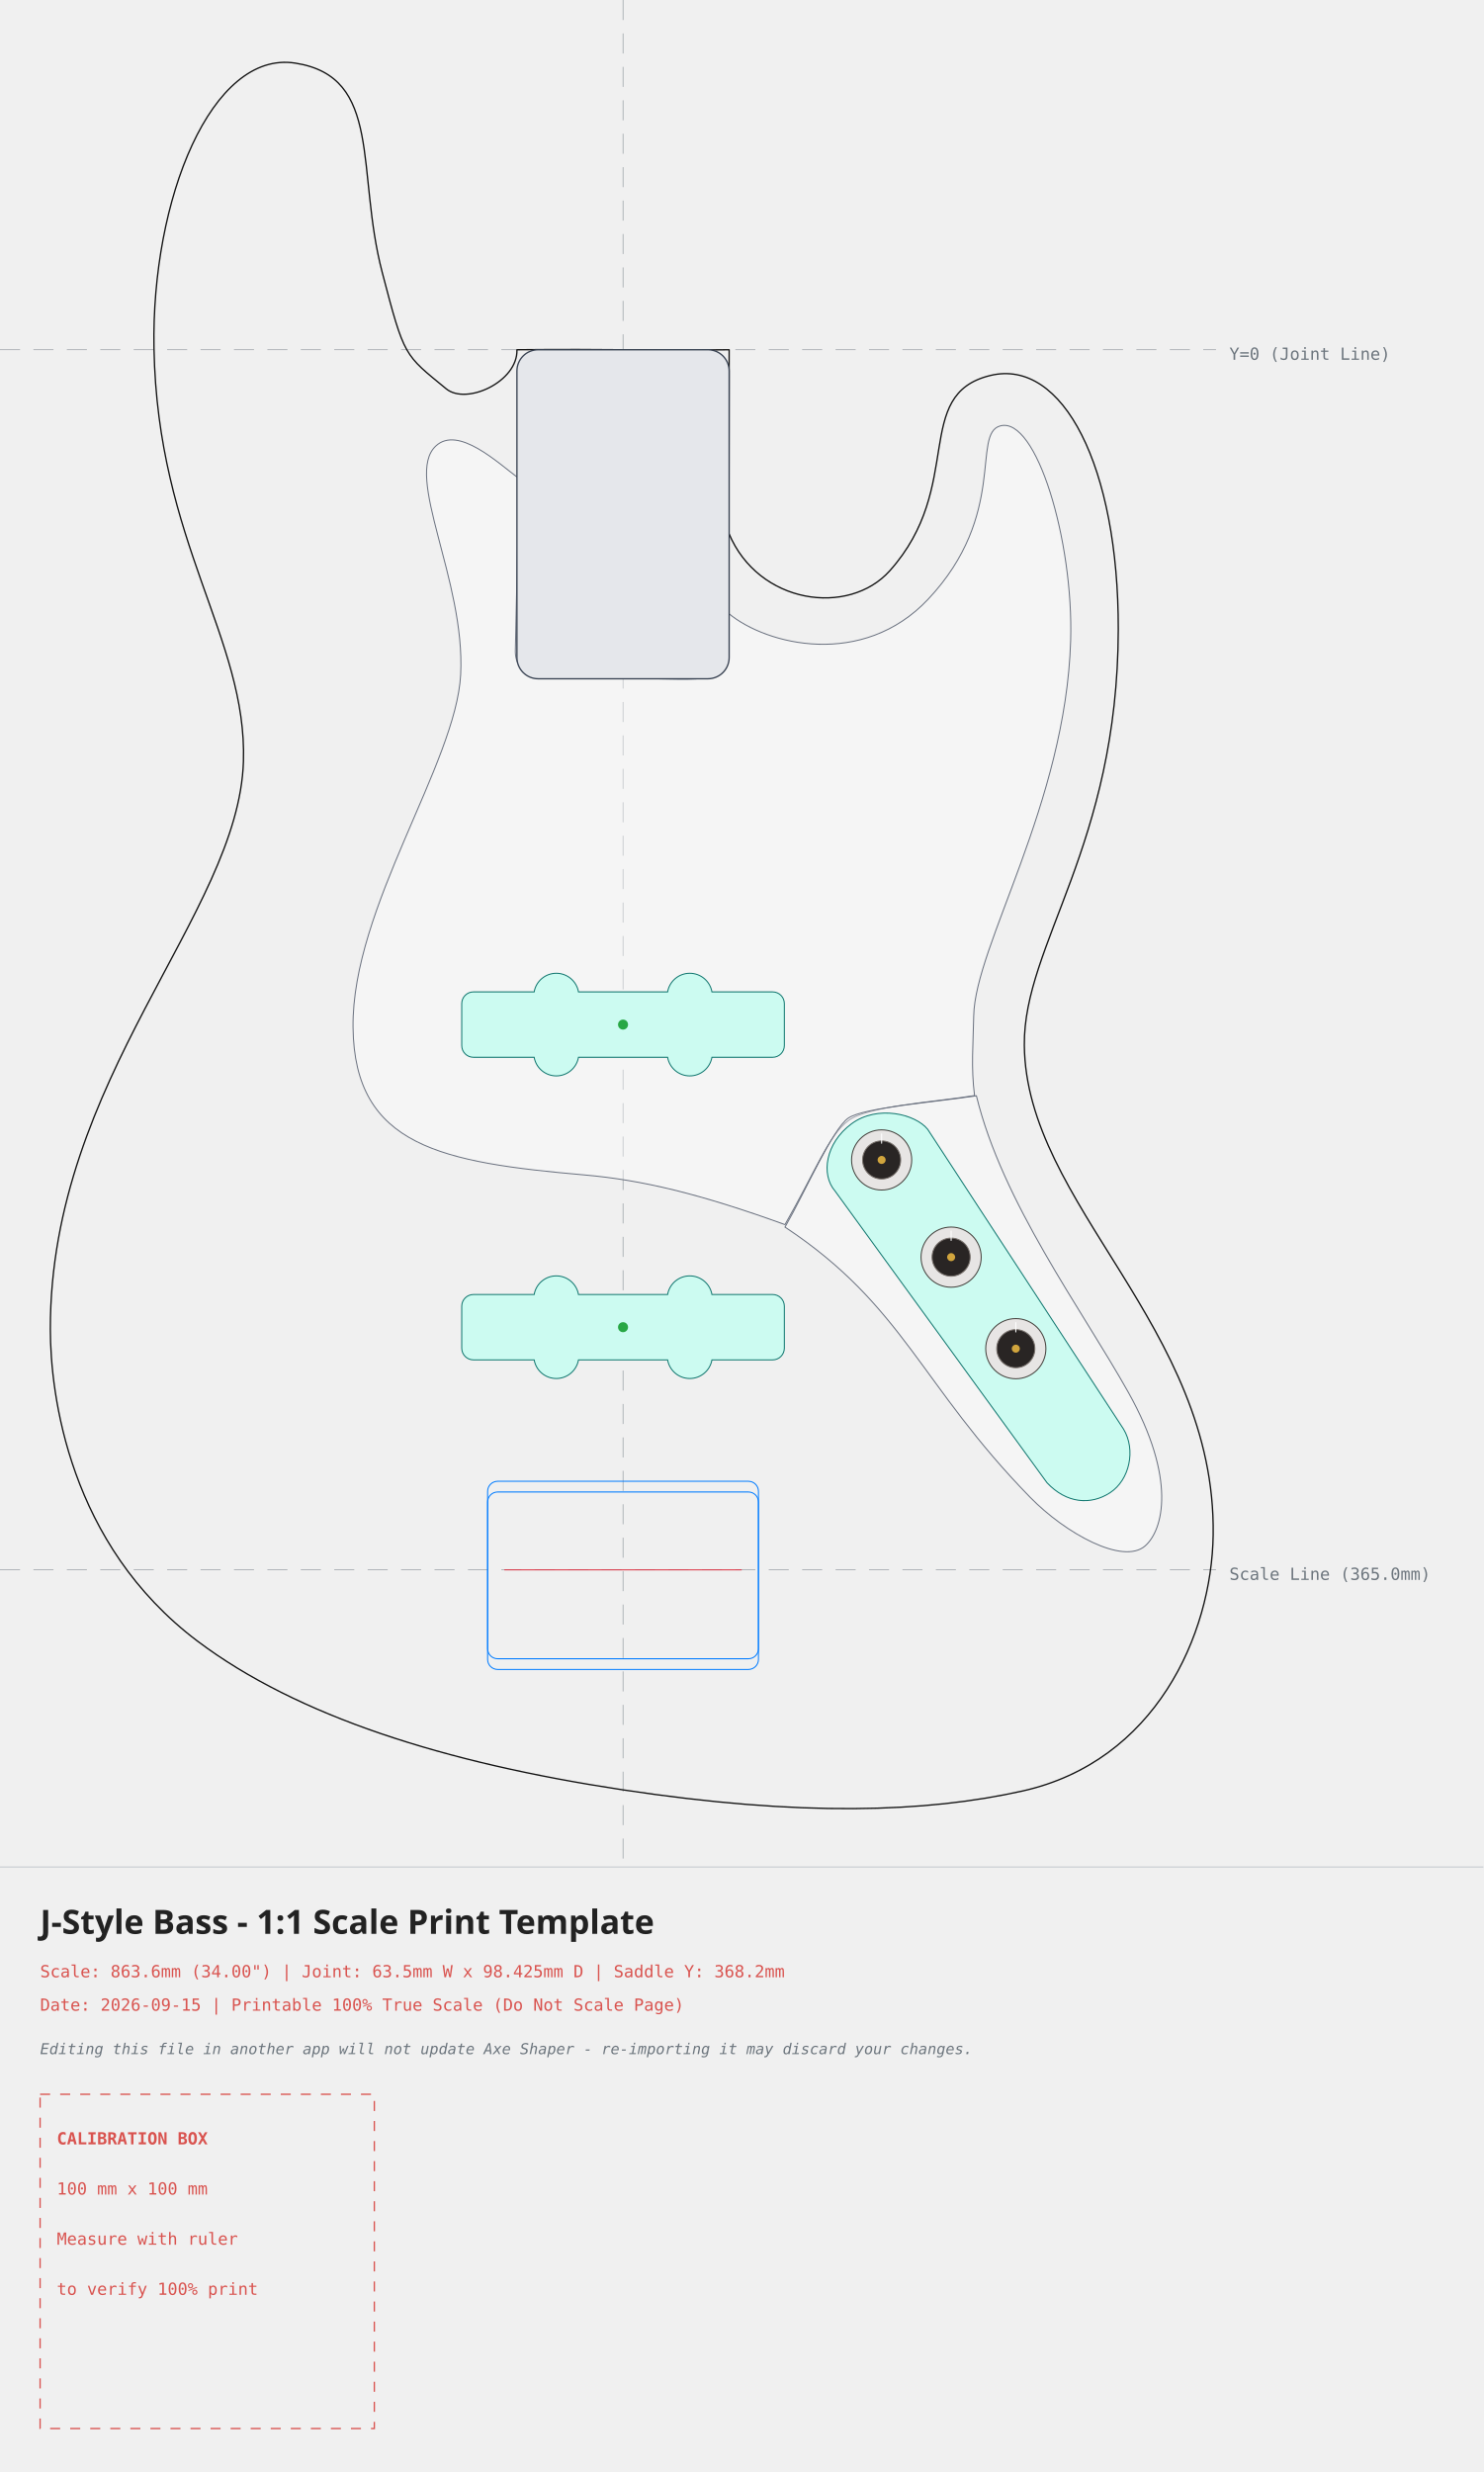
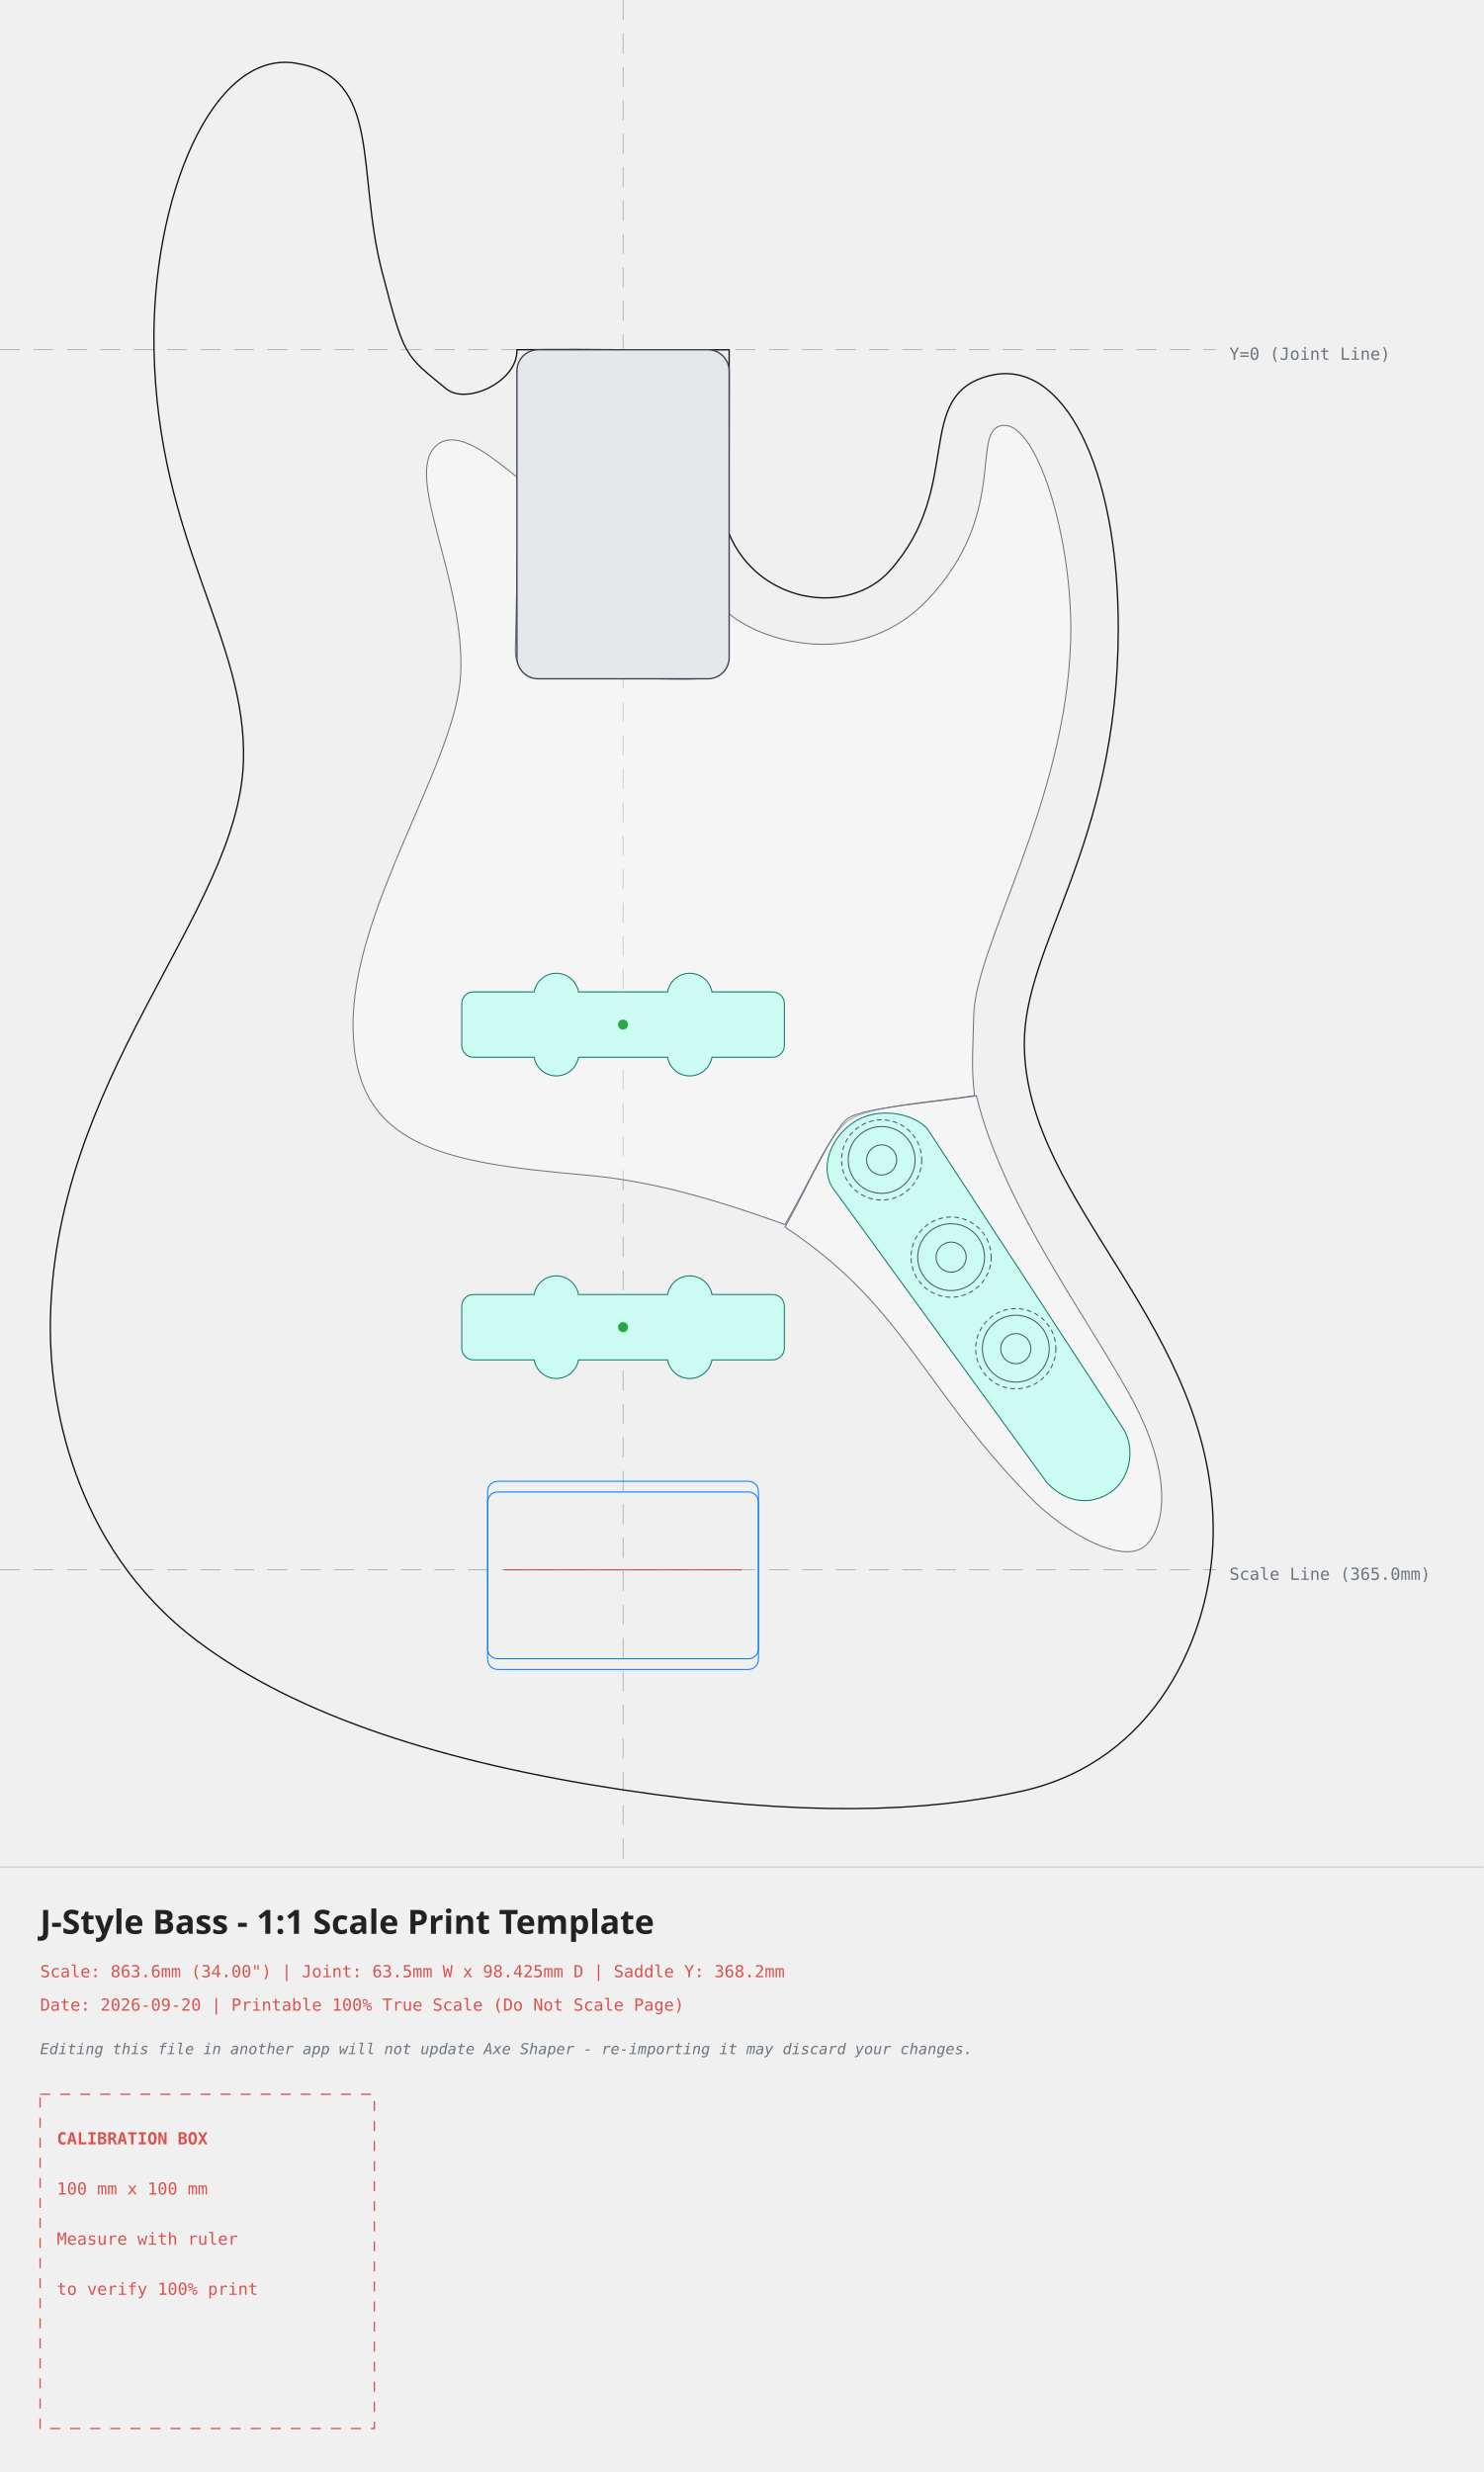
<svg xmlns="http://www.w3.org/2000/svg" width="443.82mm" height="739.51mm" viewBox="-186.41 -104.63 443.82 739.51">
  <style>
    .body-line { fill: none; stroke: #111111; stroke-width: 0.4; stroke-linecap: round; stroke-linejoin: round; }
    .edge-inset { fill: none; stroke: #555555; stroke-width: 0.3; stroke-dasharray: 3,2; }
    .neck-pocket { fill: #e5e7eb; stroke: #374151; stroke-width: 0.4; }
    .pickup-rout { fill: #ccfbf1; stroke: #0f766e; stroke-width: 0.3; }
    .pickup-cover { fill: none; stroke: #111111; stroke-width: 0.3; }
    .bridge-rout { fill: none; stroke: #007bff; stroke-width: 0.3; }
    .back-route { fill: #f3e8ff; stroke: #7e22ce; stroke-width: 0.3; stroke-dasharray: 3,2; }
    .front-route { fill: #ccfbf1; stroke: #0f766e; stroke-width: 0.3; }
    .pickguard { fill: #ffffff; fill-opacity: 0.35; stroke: #6b7280; stroke-width: 0.3; }
-     .control-hardware { fill: #e7e5e4; stroke: #44403c; stroke-width: 0.3; }
-     .control-detail { fill: #292524; stroke: #78716c; stroke-width: 0.3; }
-     .control-indicator { fill: none; stroke: #ffffff; stroke-width: 0.3; stroke-linecap: round; }
-     .control-slot { fill: none; stroke: #292524; stroke-width: 0.6; stroke-linecap: round; }
-     .control-lever { fill: none; stroke: #78716c; stroke-width: 0.8; stroke-linecap: round; }
-     .control-cap { fill: #1c1917; stroke: #292524; stroke-width: 0.3; }
-     .control-center { fill: #d1a53d; }
+     .control-outline { fill: none; stroke: #475569; stroke-width: 0.3; }
+     .control-body { fill: none; stroke: #475569; stroke-width: 0.3; stroke-dasharray: 1.2,1.2; stroke-linecap: round; }
+     .control-slot { fill: none; stroke: #475569; stroke-width: 0.6; stroke-linecap: round; }
+     .control-lever { fill: none; stroke: #475569; stroke-width: 0.8; stroke-linecap: round; }
+     .control-cap { fill: none; stroke: #475569; stroke-width: 0.3; }
    .center-axis { fill: none; stroke: #6c757d; stroke-width: 0.2; stroke-dasharray: 6,4; opacity: 0.7; }
    .calibration-box { fill: none; stroke: #d9534f; stroke-width: 0.4; stroke-dasharray: 3,3; }
    .band-rule { fill: none; stroke: #adb5bd; stroke-width: 0.2; }
    .text-label { font-family: monospace, sans-serif; font-size: 5px; fill: #d9534f; }
    .disclaimer-label { font-family: monospace, sans-serif; font-size: 4.5px; font-style: italic; fill: #6c757d; }
    .axis-label { font-family: monospace, sans-serif; font-size: 5px; fill: #6c757d; }
    .title-label { font-family: sans-serif; font-size: 10px; font-weight: bold; fill: #222222; }
  </style>
  <g>
    <line x1="0" y1="-104.63" x2="0" y2="453.88" class="center-axis" />
    <line x1="-186.41" y1="0" x2="177.41" y2="0" class="center-axis" />
    <text x="181.41" y="3" class="axis-label">Y=0 (Joint Line)</text>
    <line x1="-186.41" y1="365.00" x2="177.41" y2="365.00" class="center-axis" stroke="#007bff" />
    <text x="181.41" y="368.00" class="axis-label" fill="#007bff">Scale Line (365.0mm)</text>
    <path d="M -31.75 0.00 C -31.44 9.56, -46.86 16.65, -52.90 11.69 C -65.51 1.32, -65.35 2.48, -72.05 -23.14 C -79.99 -53.47, -71.75 -81.67, -98.08 -85.75 C -123.12 -89.63, -141.16 -45.06, -140.34 -0.42 C -139.28 57.72, -112.42 86.32, -113.58 123.20 C -115.03 169.01, -171.41 217.86, -171.35 292.99 C -171.33 312.62, -165.77 357.36, -127.33 386.31 C -97.41 408.84, -53.32 422.75, -0.19 430.79 C 53.24 438.88, 90.74 437.61, 119.59 431.14 C 159.15 422.28, 176.14 384.60, 176.56 354.51 C 177.41 292.27, 120.47 255.71, 120.06 208.02 C 119.80 177.82, 148.04 148.54, 148.17 83.64 C 148.26 35.07, 131.66 2.43, 109.89 7.70 C 86.30 13.41, 102.44 40.84, 79.80 66.12 C 67.50 79.85, 40.52 76.17, 31.67 54.94 C 31.67 54.94, 31.75 0.00, 31.75 0.00 C 8.55 0.32, -3.82 -0.30, -31.75 0.00 Z" class="body-line" />
    <path d="M -56.02 28.80 C -49.34 22.57, -37.46 33.82, -31.12 38.54 C -31.12 38.54, -32.23 90.29, -32.23 90.29 C -32.12 99.28, -21.63 98.07, -2.09 98.17 C 17.45 98.28, 31.06 100.43, 31.18 93.44 C 31.18 93.44, 31.58 78.87, 31.58 78.87 C 42.93 88.37, 71.76 95.37, 91.26 74.65 C 115.17 49.25, 104.18 25.03, 112.91 22.77 C 123.62 19.96, 134.82 57.02, 133.92 87.02 C 132.45 135.83, 105.30 178.25, 104.92 199.28 C 104.77 207.92, 104.08 214.52, 105.17 223.11 C 93.11 225.09, 73.28 226.19, 67.37 230.62 C 61.51 235.01, 57.46 245.95, 48.45 261.72 C 22.82 252.43, 5.56 248.37, -11.45 246.87 C -54.09 243.13, -80.39 238.40, -80.78 202.72 C -81.18 166.92, -49.93 123.77, -48.58 97.15 C -47.15 68.87, -65.62 37.75, -56.02 28.80 Z" class="pickguard" style="fill:#ffffff" />
    <path d="M 67.40 229.85 C 72.07 226.69, 93.24 225.11, 105.72 223.18 C 113.53 255.20, 137.01 286.62, 151.22 311.97 C 165.72 337.85, 161.59 353.16, 156.18 357.86 C 149.57 363.58, 132.35 354.11, 121.79 343.28 C 88.88 309.57, 84.12 286.13, 48.46 262.46 C 54.72 251.48, 62.74 233.01, 67.40 229.85 Z" class="pickguard" style="fill:#ffffff" />
    <rect x="-31.75" y="0" width="63.5" height="98.425" rx="6.35" ry="6.35" class="neck-pocket" />
    <path d="M 63.42 251.66 C 59.15 246.73, 60.56 237.34, 68.34 231.57 C 76.12 225.80, 87.57 228.66, 91.18 233.26 C 91.18 233.26, 149.75 322.91, 149.75 322.91 C 153.48 329.11, 151.56 338.07, 145.74 341.90 C 139.92 345.72, 132.67 345.14, 126.84 338.93 C 126.84 338.93, 63.42 251.66, 63.42 251.66 Z" class="front-route" />
    <g transform="translate(0, 201.8816) rotate(0)">
      <path d="M -13.33 -9.78 C -13.90 -13.00, -16.69 -15.35, -19.97 -15.35 C -23.24 -15.35, -26.03 -13.00, -26.59 -9.78 C -26.59 -9.78, -44.75 -9.78, -44.75 -9.78 C -46.69 -9.78, -48.26 -8.21, -48.26 -6.27 C -48.26 -6.27, -48.26 6.27, -48.26 6.27 C -48.26 8.21, -46.69 9.78, -44.75 9.78 C -44.75 9.78, -26.59 9.78, -26.59 9.78 C -26.03 13.00, -23.24 15.35, -19.97 15.35 C -16.69 15.35, -13.90 13.00, -13.33 9.78 C -13.33 9.78, 13.33 9.78, 13.33 9.78 C 13.90 13.00, 16.69 15.35, 19.96 15.35 C 23.24 15.35, 26.03 13.00, 26.60 9.78 C 26.60 9.78, 44.76 9.78, 44.76 9.78 C 46.69 9.78, 48.26 8.21, 48.26 6.27 C 48.26 6.27, 48.26 -6.27, 48.26 -6.27 C 48.26 -8.21, 46.69 -9.78, 44.76 -9.78 C 44.76 -9.78, 26.60 -9.78, 26.60 -9.78 C 26.03 -13.00, 23.24 -15.35, 19.96 -15.35 C 16.69 -15.35, 13.90 -13.00, 13.33 -9.78 C 13.33 -9.78, -13.33 -9.78, -13.33 -9.78 Z" class="pickup-rout" />
      <circle cx="0" cy="0" r="1.5" fill="#28a745" />
    </g>
    <g transform="translate(0, 292.4067) rotate(0)">
      <path d="M -13.33 -9.78 C -13.90 -13.00, -16.69 -15.35, -19.97 -15.35 C -23.24 -15.35, -26.03 -13.00, -26.59 -9.78 C -26.59 -9.78, -44.75 -9.78, -44.75 -9.78 C -46.69 -9.78, -48.26 -8.21, -48.26 -6.27 C -48.26 -6.27, -48.26 6.27, -48.26 6.27 C -48.26 8.21, -46.69 9.78, -44.75 9.78 C -44.75 9.78, -26.59 9.78, -26.59 9.78 C -26.03 13.00, -23.24 15.35, -19.97 15.35 C -16.69 15.35, -13.90 13.00, -13.33 9.78 C -13.33 9.78, 13.33 9.78, 13.33 9.78 C 13.90 13.00, 16.69 15.35, 19.96 15.35 C 23.24 15.35, 26.03 13.00, 26.60 9.78 C 26.60 9.78, 44.76 9.78, 44.76 9.78 C 46.69 9.78, 48.26 8.21, 48.26 6.27 C 48.26 6.27, 48.26 -6.27, 48.26 -6.27 C 48.26 -8.21, 46.69 -9.78, 44.76 -9.78 C 44.76 -9.78, 26.60 -9.78, 26.60 -9.78 C 26.03 -13.00, 23.24 -15.35, 19.96 -15.35 C 16.69 -15.35, 13.90 -13.00, 13.33 -9.78 C 13.33 -9.78, -13.33 -9.78, -13.33 -9.78 Z" class="pickup-rout" />
      <circle cx="0" cy="0" r="1.5" fill="#28a745" />
    </g>
    <g id="control-knobs">
      <g transform="translate(77.37, 242.37)" data-knob-style="generic">
-         <circle cx="0" cy="0" r="9" class="control-hardware" />
-         <circle cx="0" cy="0" r="5.7" class="control-detail" />
-         <line x1="0" y1="-5" x2="0" y2="-7.8" class="control-indicator" />
-         <circle cx="0" cy="0" r="1.2" class="control-center" />
+         <circle cx="0" cy="0" r="12.00" class="control-body" />
+         <circle cx="0" cy="0" r="10.00" class="control-outline" />
+         <circle cx="0" cy="0" r="4.50" class="control-outline" />
      </g>
      <g transform="translate(98.16, 271.45)" data-knob-style="generic">
-         <circle cx="0" cy="0" r="9" class="control-hardware" />
-         <circle cx="0" cy="0" r="5.7" class="control-detail" />
-         <line x1="0" y1="-5" x2="0" y2="-7.8" class="control-indicator" />
-         <circle cx="0" cy="0" r="1.2" class="control-center" />
+         <circle cx="0" cy="0" r="12.00" class="control-body" />
+         <circle cx="0" cy="0" r="10.00" class="control-outline" />
+         <circle cx="0" cy="0" r="4.50" class="control-outline" />
      </g>
      <g transform="translate(117.51, 298.83)" data-knob-style="generic">
-         <circle cx="0" cy="0" r="9" class="control-hardware" />
-         <circle cx="0" cy="0" r="5.7" class="control-detail" />
-         <line x1="0" y1="-5" x2="0" y2="-7.8" class="control-indicator" />
-         <circle cx="0" cy="0" r="1.2" class="control-center" />
+         <circle cx="0" cy="0" r="12.00" class="control-body" />
+         <circle cx="0" cy="0" r="10.00" class="control-outline" />
+         <circle cx="0" cy="0" r="4.50" class="control-outline" />
      </g>
    </g>
    <g id="control-switches">
- 
+       
    </g>
    <g id="bridge-hardware">
      <rect x="-40.52" y="338.50" width="81.03" height="53.09" rx="3.00" ry="3.00" class="bridge-rout" />
      <rect x="-40.52" y="341.70" width="81.03" height="53.09" rx="3.00" ry="3.00" class="bridge-rout" />
      <line x1="-35.52" y1="365.00" x2="35.52" y2="365.00" stroke="#dc3545" stroke-width="0.3" />
      <g transform="translate(0, 368.20)" />
    </g>
  </g>
  <g>
    <line x1="-186.41" y1="453.88" x2="257.41" y2="453.88" class="band-rule" />
    <text x="-174.41" y="473.88" class="title-label">J-Style Bass - 1:1 Scale Print Template</text>
    <text x="-174.41" y="486.88" class="text-label">Scale: 863.6mm (34.00") | Joint: 63.5mm W x 98.425mm D | Saddle Y: 368.2mm</text>
-     <text x="-174.41" y="496.88" class="text-label">Date: 2026-09-15 | Printable 100% True Scale (Do Not Scale Page)</text>
+     <text x="-174.41" y="496.88" class="text-label">Date: 2026-09-20 | Printable 100% True Scale (Do Not Scale Page)</text>
    <text x="-174.41" y="509.88" class="disclaimer-label">Editing this file in another app will not update Axe Shaper - re-importing it may discard your changes.</text>
    <g transform="translate(-174.41, 521.88)">
      <rect x="0" y="0" width="100" height="100" class="calibration-box" />
      <text x="5" y="15" class="text-label" font-weight="bold">CALIBRATION BOX</text>
      <text x="5" y="30" class="text-label">100 mm x 100 mm</text>
      <text x="5" y="45" class="text-label">Measure with ruler</text>
      <text x="5" y="60" class="text-label">to verify 100% print</text>
    </g>
  </g>
</svg>
